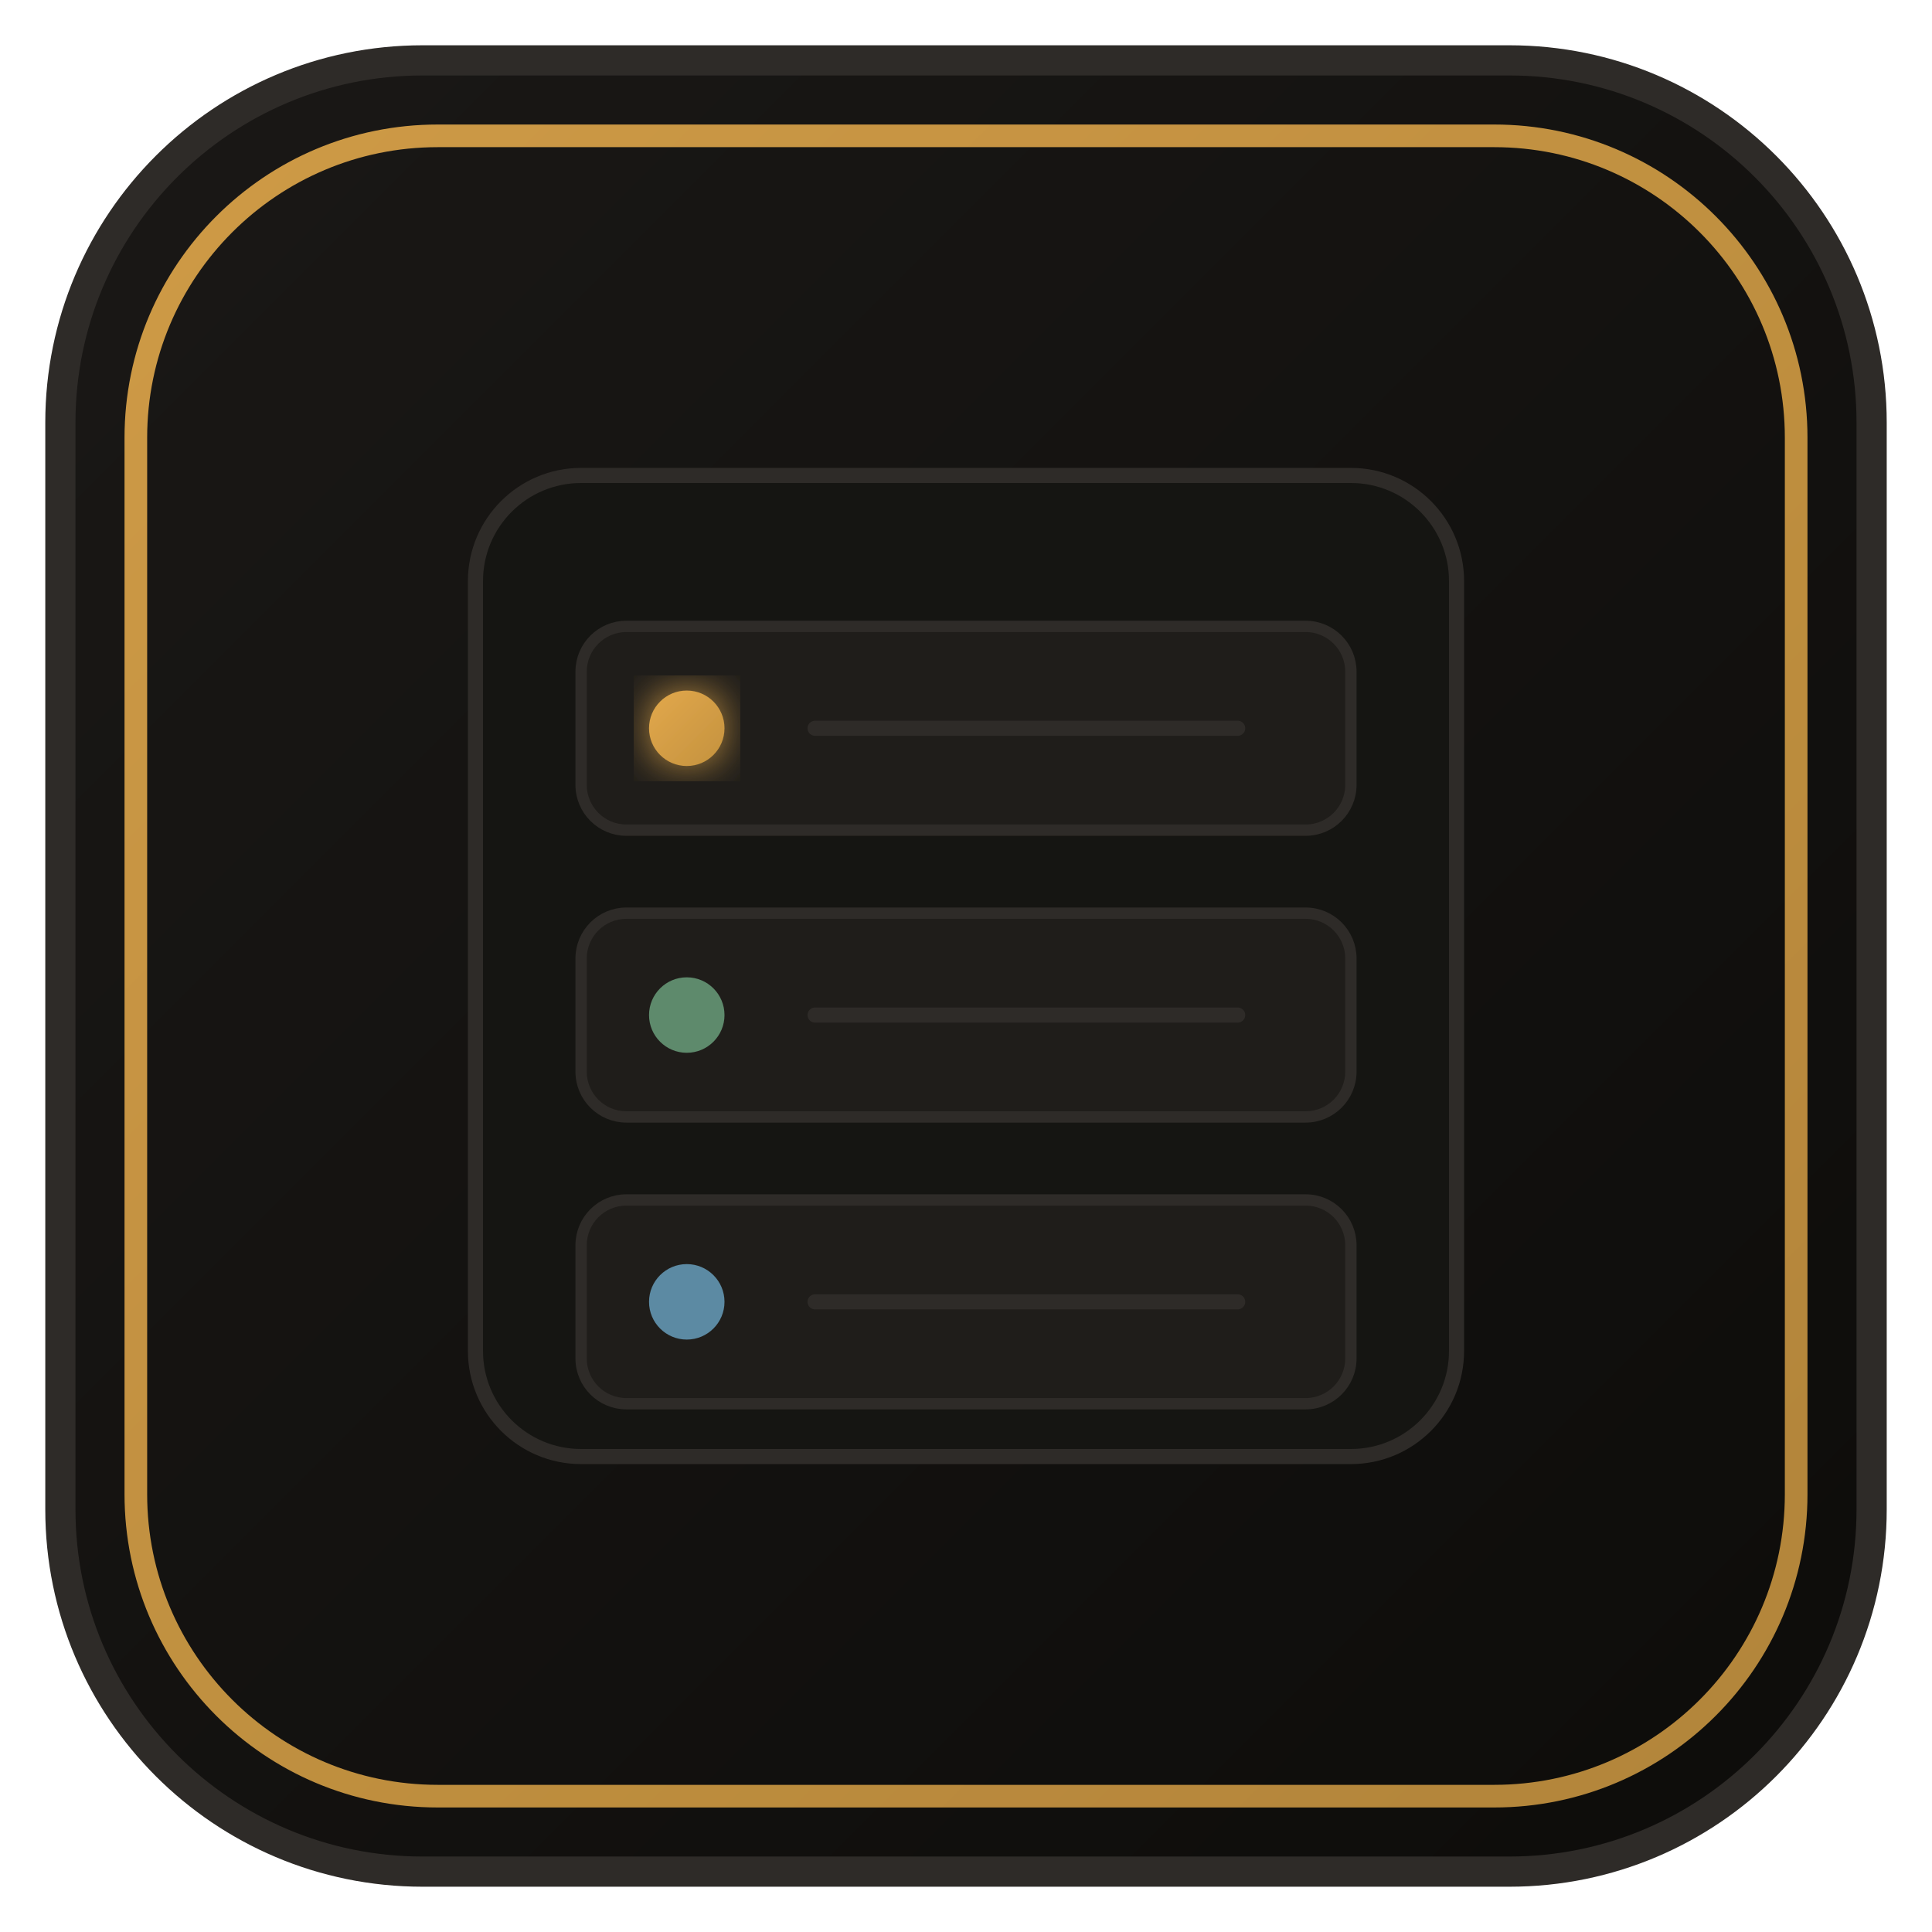
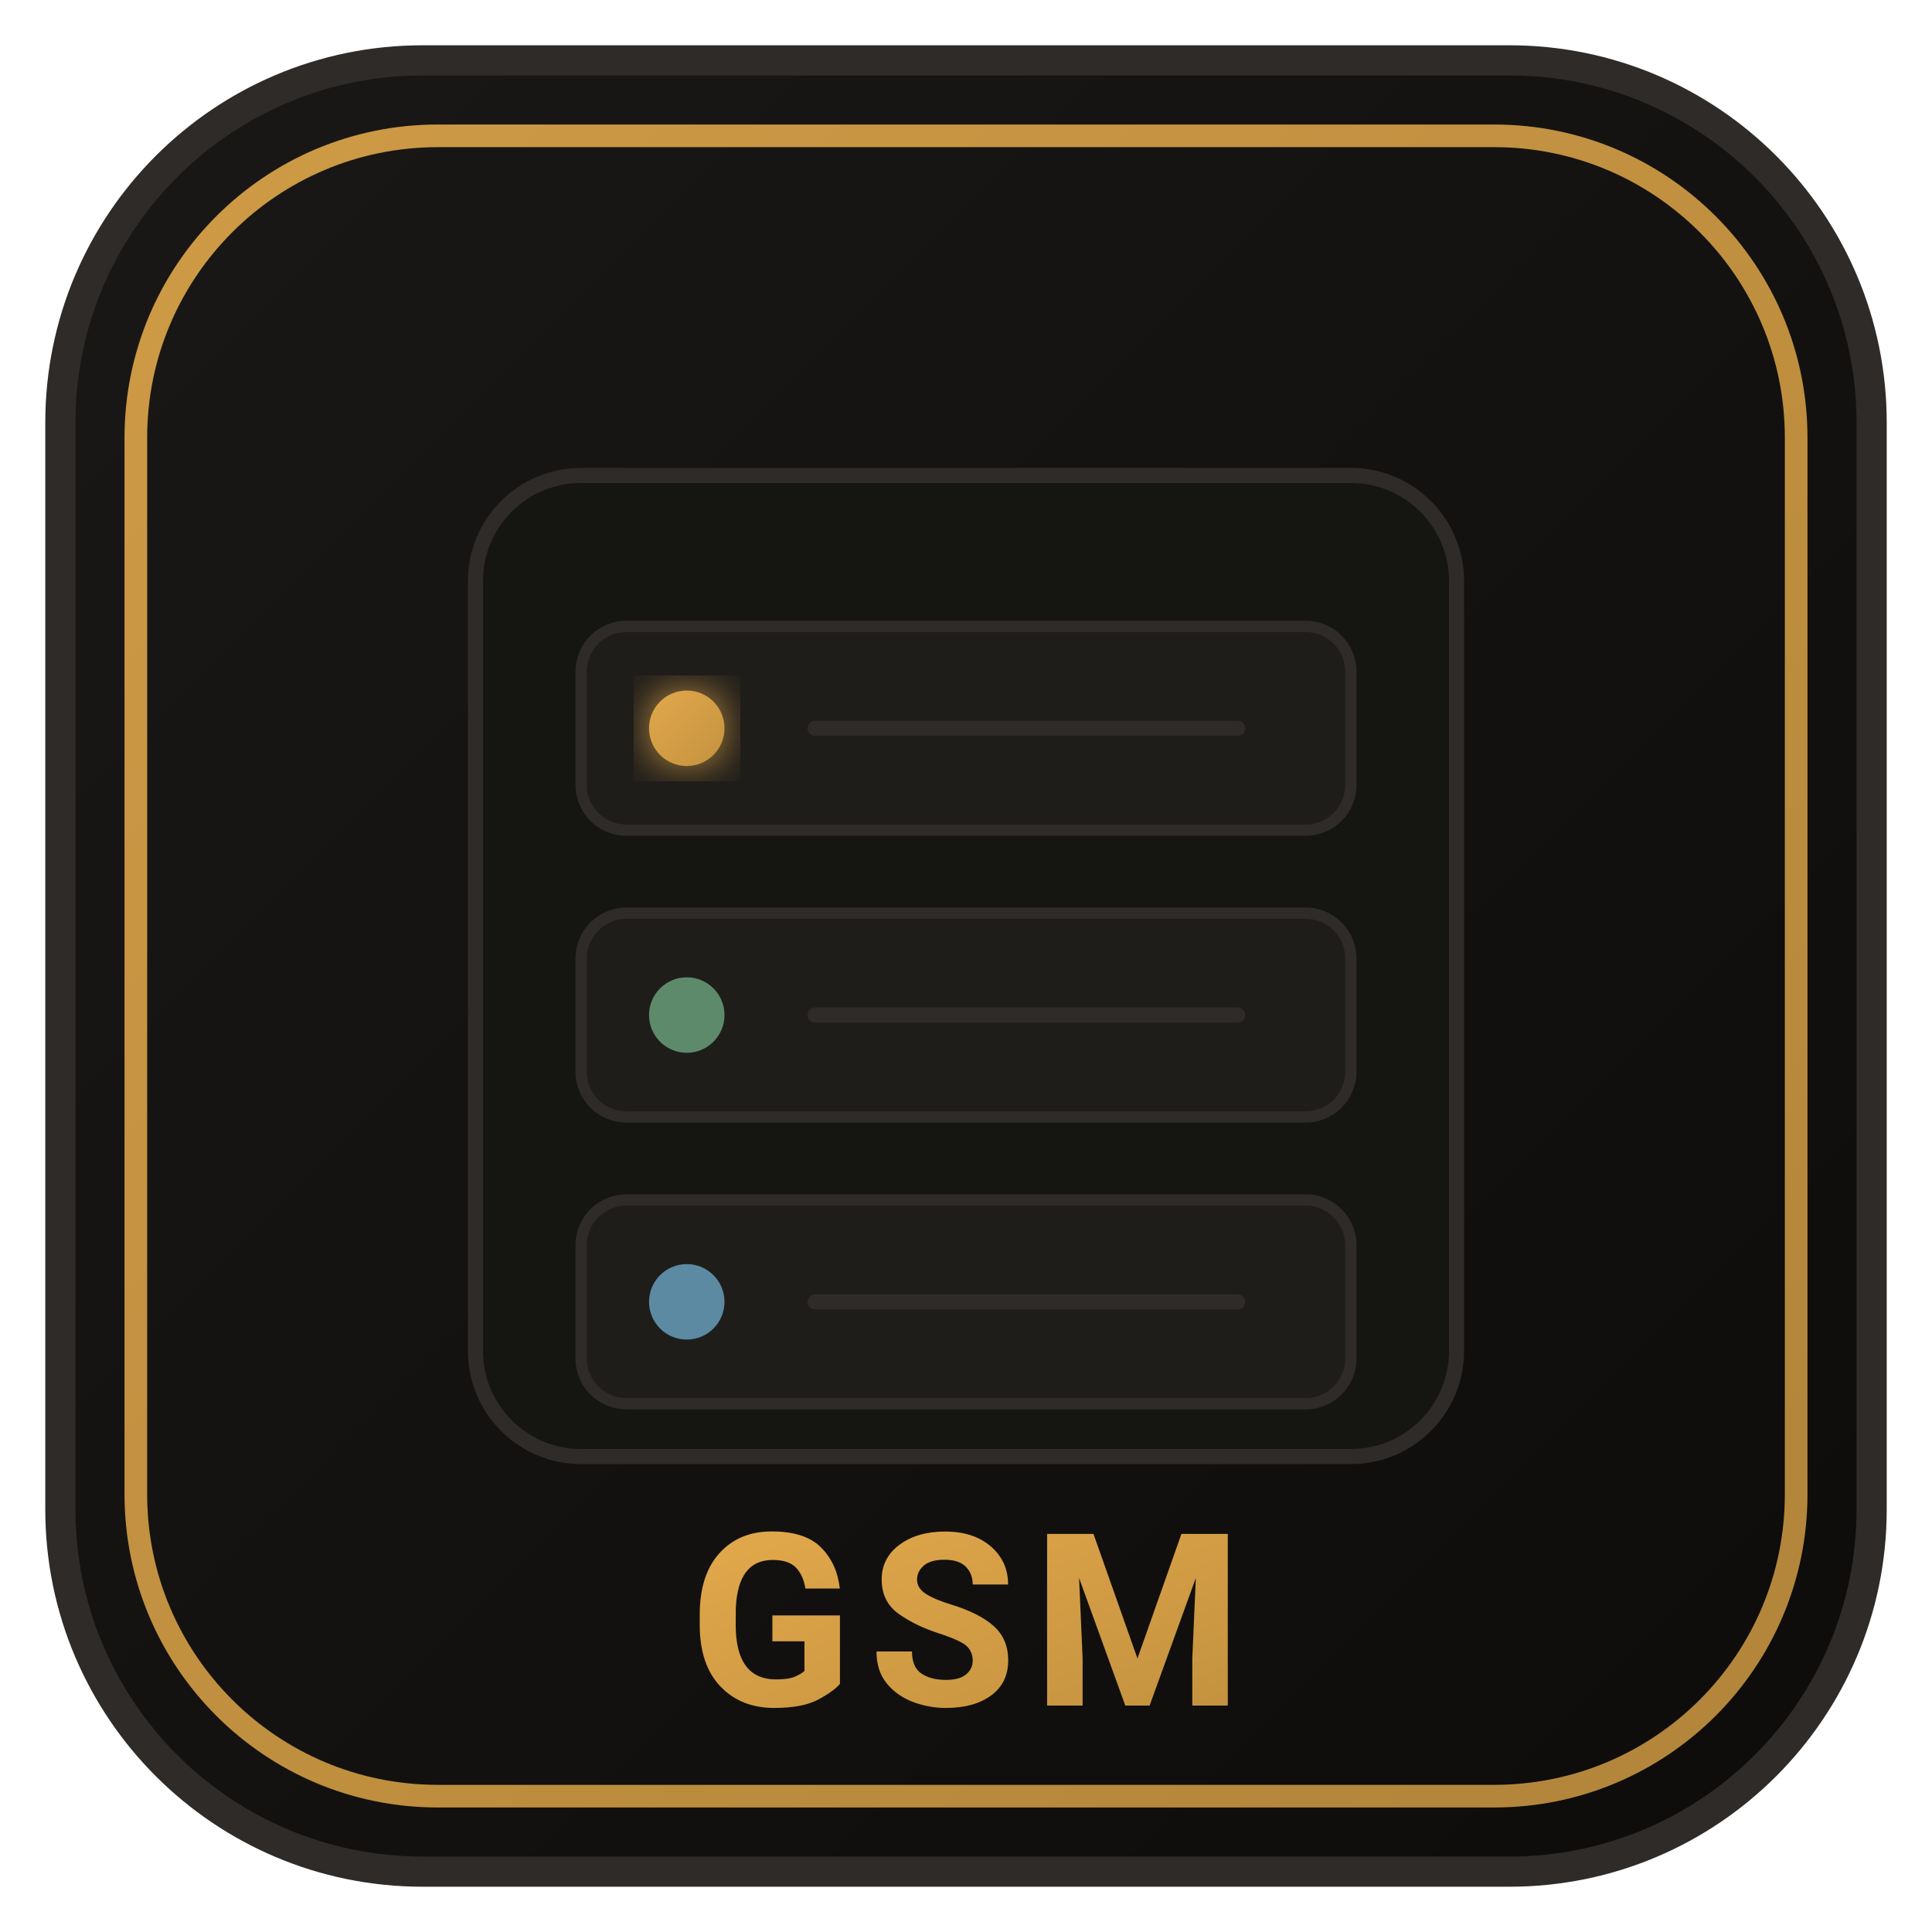
<svg xmlns="http://www.w3.org/2000/svg" viewBox="0 0 512 512" width="512" height="512">
  <defs>
    <linearGradient id="bg" x1="0%" y1="0%" x2="100%" y2="100%">
      <stop offset="0%" stop-color="#1a1816" />
      <stop offset="100%" stop-color="#0d0c0a" />
    </linearGradient>
    <linearGradient id="accent" x1="0%" y1="0%" x2="100%" y2="100%">
      <stop offset="0%" stop-color="#e2a84b" />
      <stop offset="100%" stop-color="#c4923f" />
    </linearGradient>
    <filter id="glow" x="-20%" y="-20%" width="140%" height="140%">
      <feGaussianBlur stdDeviation="6" result="blur" />
      <feComposite in="SourceGraphic" in2="blur" operator="over" />
    </filter>
  </defs>
  <rect x="16" y="16" width="480" height="480" rx="96" fill="url(#bg)" stroke="#2e2b28" stroke-width="8" />
  <rect x="36" y="36" width="440" height="440" rx="80" fill="none" stroke="url(#accent)" stroke-width="6" opacity="0.9" />
  <rect x="126" y="126" width="260" height="260" rx="28" fill="#151512" stroke="#2e2b28" stroke-width="4" />
  <rect x="154" y="166" width="204" height="54" rx="12" fill="#1f1d1a" stroke="#2e2b28" stroke-width="3" />
  <rect x="154" y="242" width="204" height="54" rx="12" fill="#1f1d1a" stroke="#2e2b28" stroke-width="3" />
  <rect x="154" y="318" width="204" height="54" rx="12" fill="#1f1d1a" stroke="#2e2b28" stroke-width="3" />
  <circle cx="182" cy="193" r="10" fill="url(#accent)" filter="url(#glow)" />
  <circle cx="182" cy="269" r="10" fill="#5e8a6c" />
  <circle cx="182" cy="345" r="10" fill="#5c8aa3" />
  <line x1="216" y1="193" x2="328" y2="193" stroke="#2e2b28" stroke-width="4" stroke-linecap="round" />
  <line x1="216" y1="269" x2="328" y2="269" stroke="#2e2b28" stroke-width="4" stroke-linecap="round" />
  <line x1="216" y1="345" x2="328" y2="345" stroke="#2e2b28" stroke-width="4" stroke-linecap="round" />
+   <text x="256" y="452" font-family="-apple-system, BlinkMacSystemFont, 'Segoe UI', Roboto, Helvetica, Arial, sans-serif" font-size="64" font-weight="700" text-anchor="middle" fill="url(#accent)" letter-spacing="4">GSM</text>
</svg>
